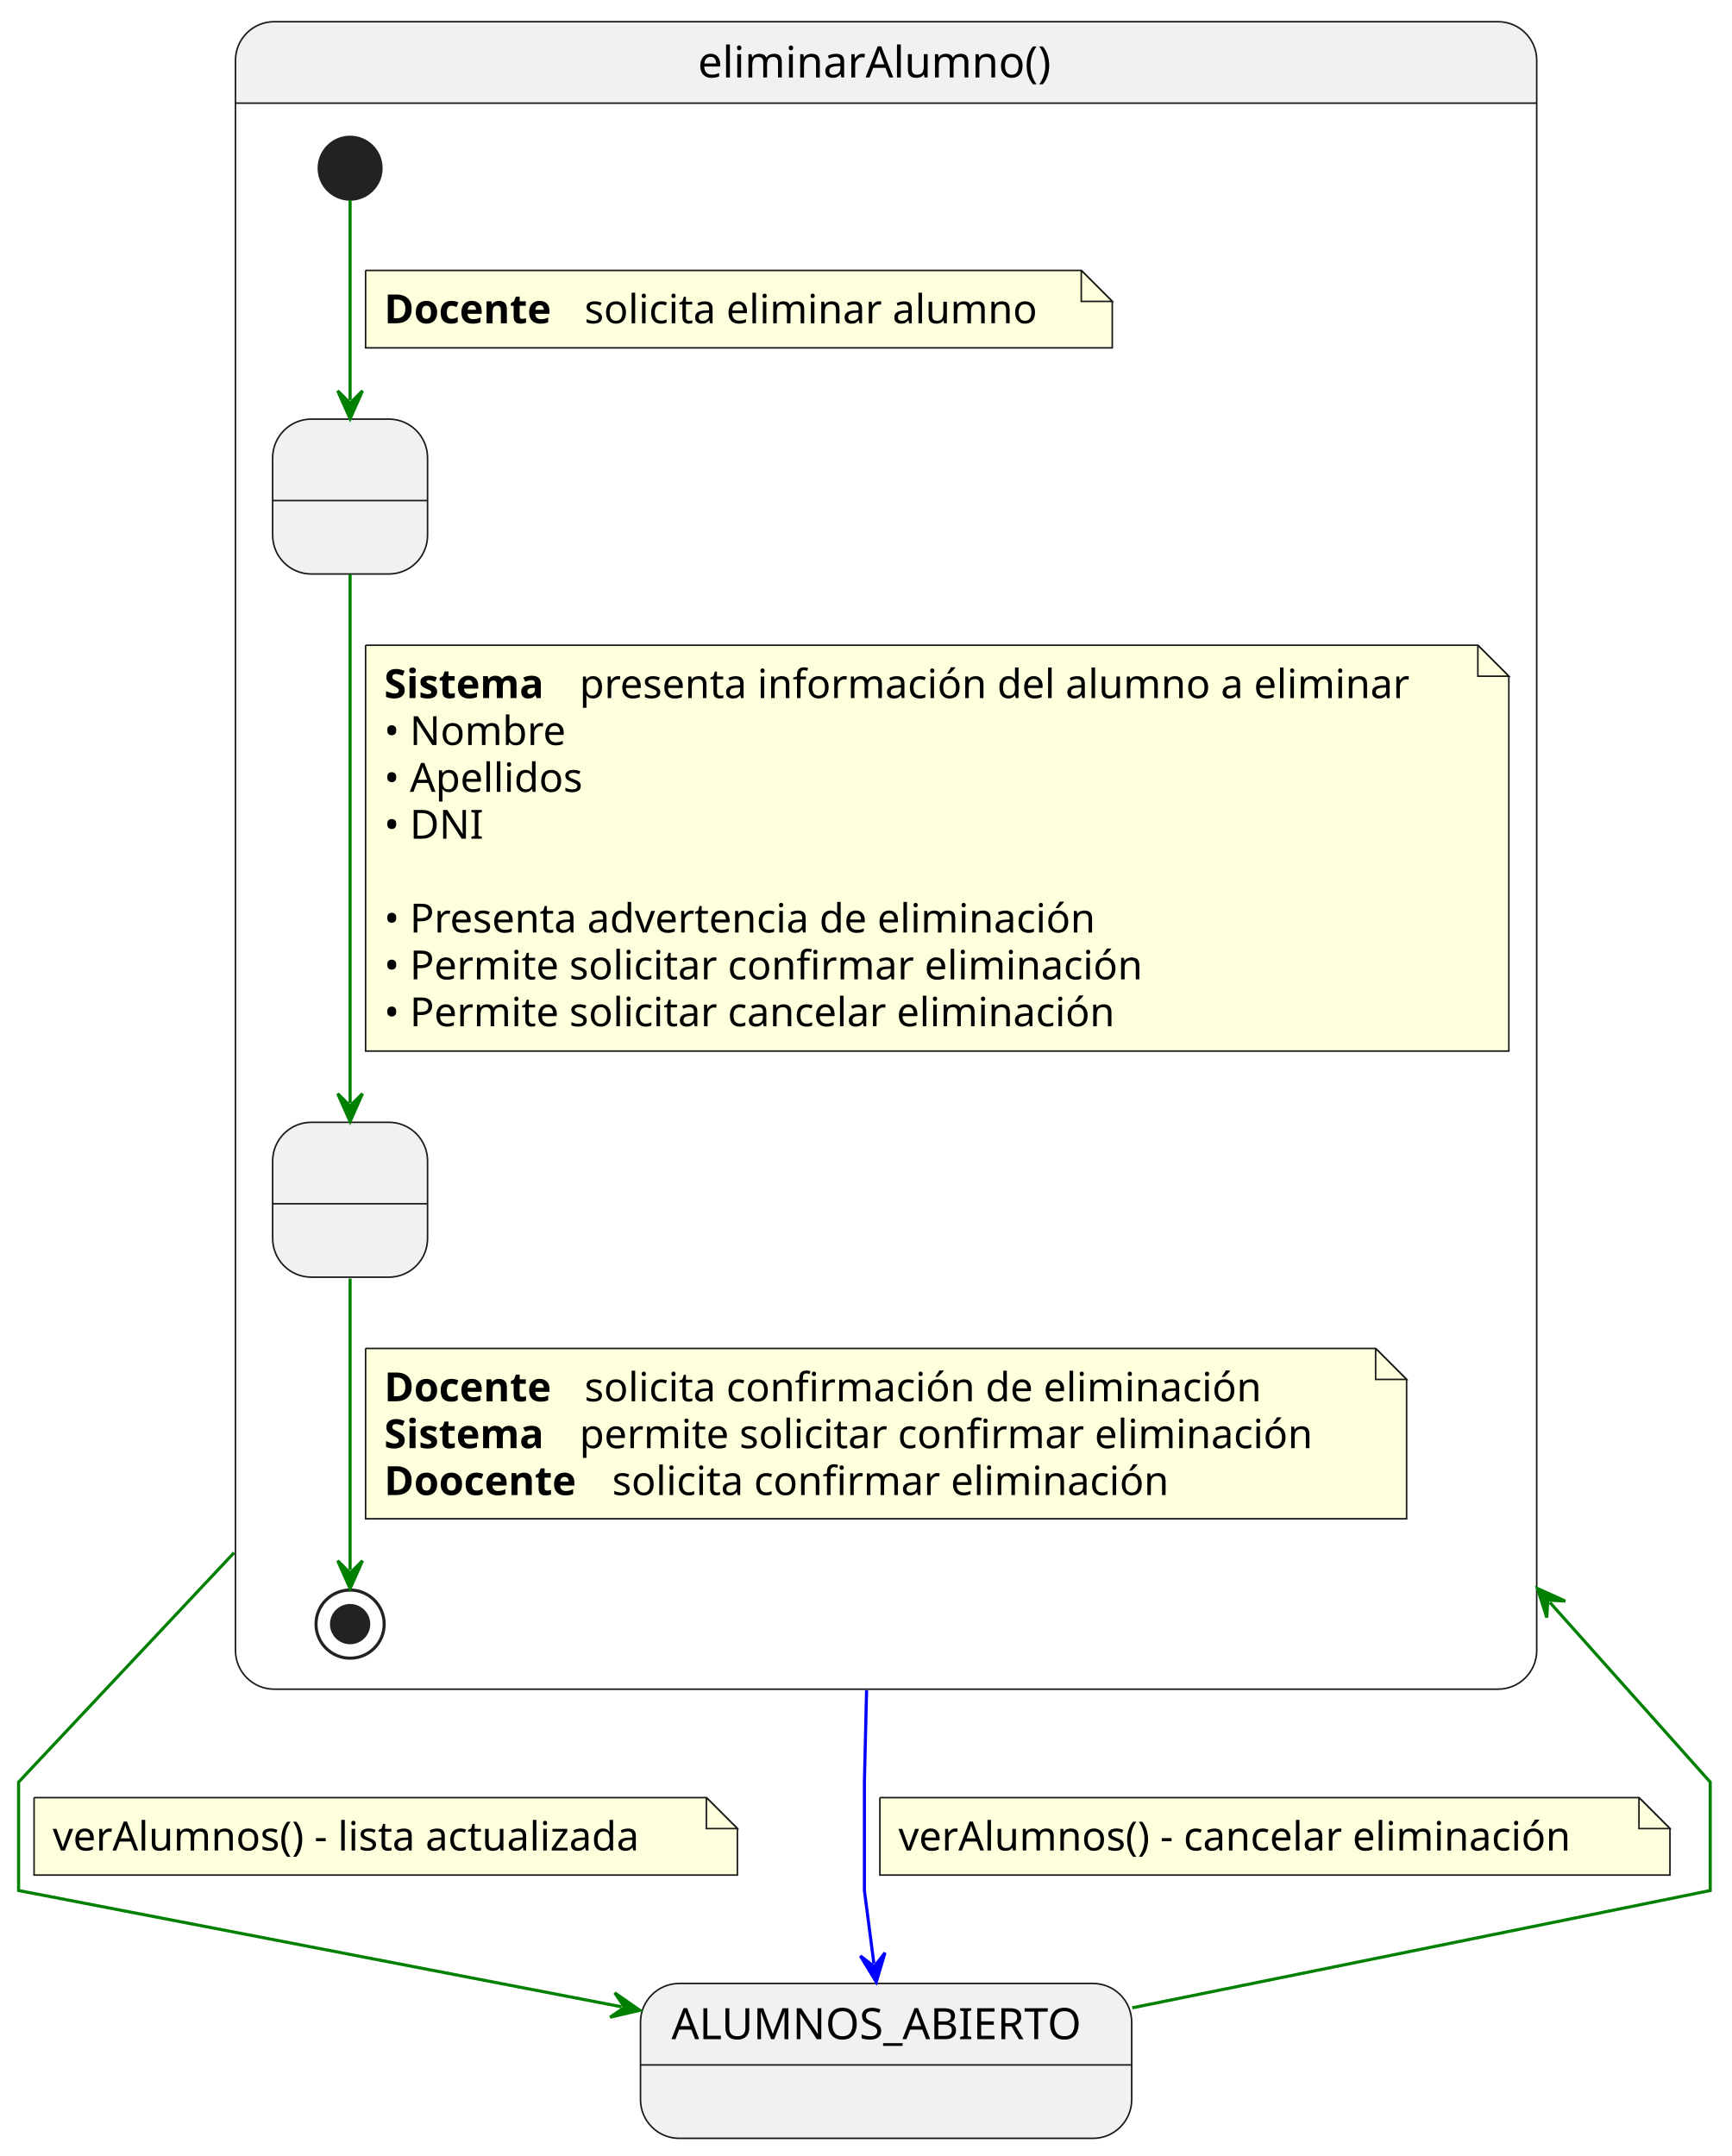
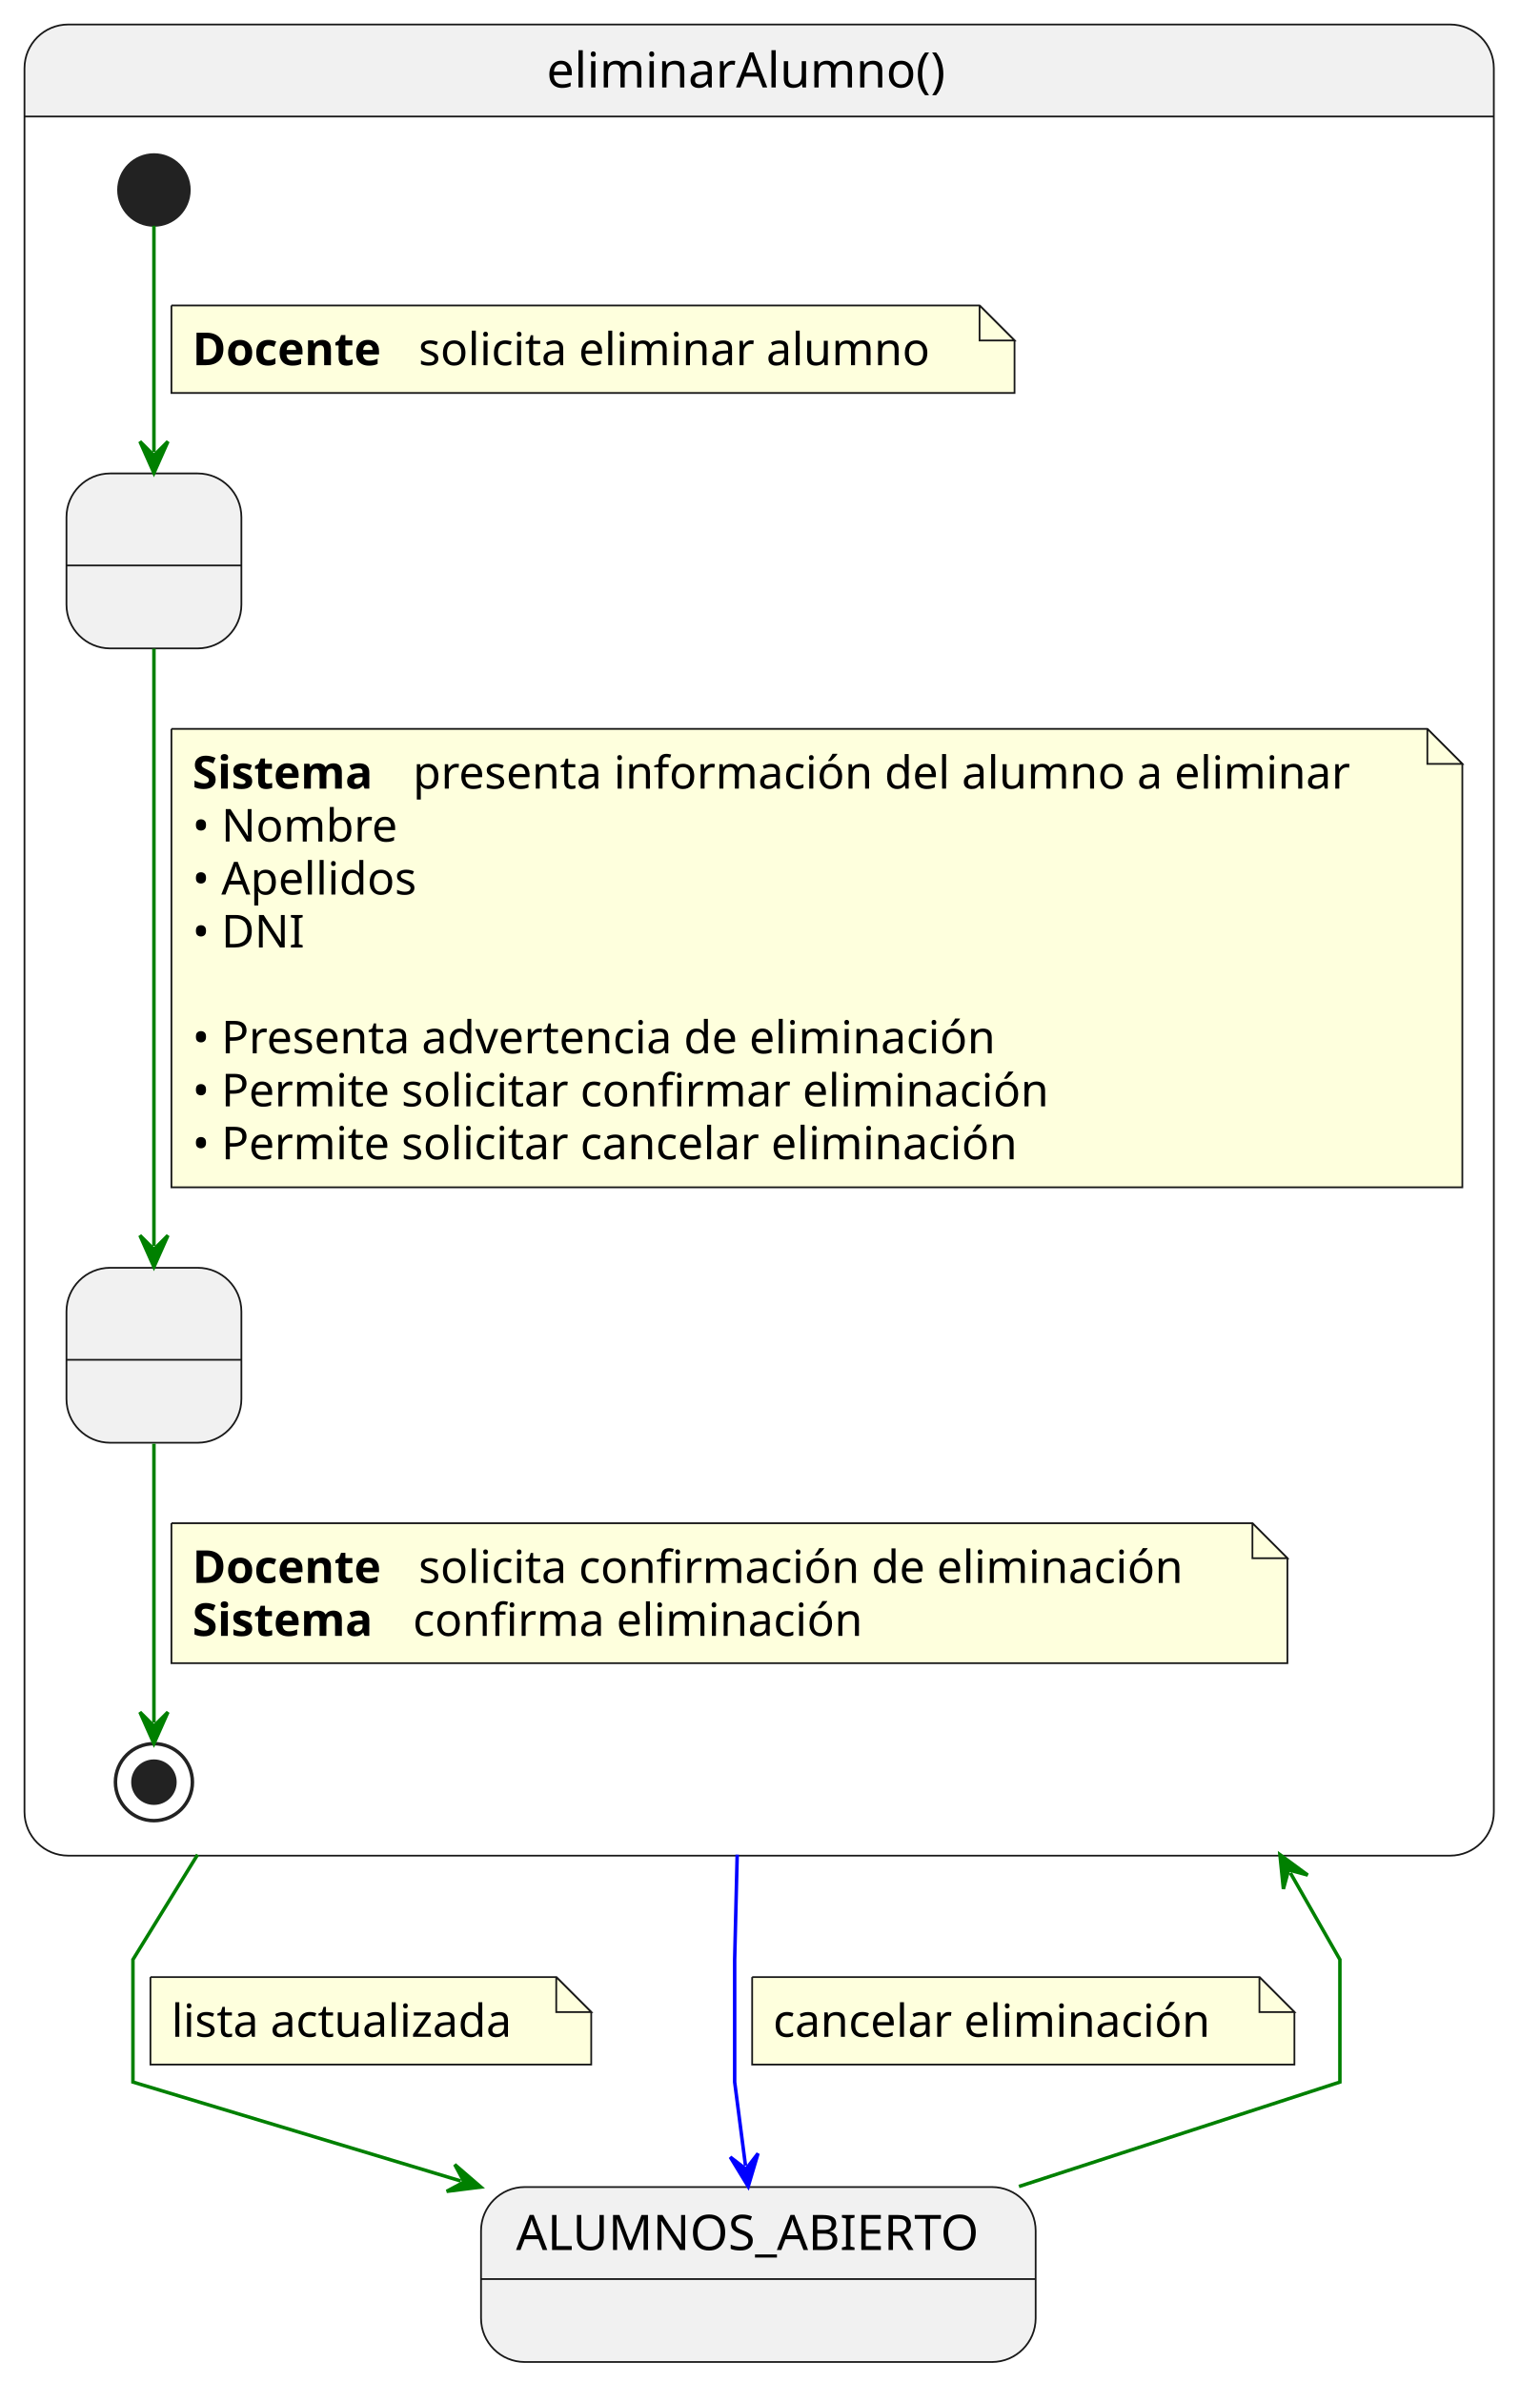
- <svg xmlns="http://www.w3.org/2000/svg" contentStyleType="text/css" data-diagram-type="STATE" height="696px" preserveAspectRatio="none" style="width:559px;height:696px;background:#FFFFFF;" version="1.1" viewBox="0 0 559 696" width="559px" zoomAndPan="magnify">
+ <svg xmlns="http://www.w3.org/2000/svg" contentStyleType="text/css" data-diagram-type="STATE" height="681px" preserveAspectRatio="none" style="width:440px;height:681px;background:#FFFFFF;" version="1.1" viewBox="0 0 440 681" width="440px" zoomAndPan="magnify">
  <defs />
  <g>
-     <path d="M88.5,7 L483.5,7 A12.5,12.5 0 0 1 496,19.5 L496,33.297 L76,33.297 L76,19.5 A12.5,12.5 0 0 1 88.5,7" fill="#F1F1F1" />
-     <rect fill="none" height="538.297" rx="12.5" ry="12.5" style="stroke:#181818;stroke-width:0.5;" width="420" x="76" y="7" />
-     <line style="stroke:#181818;stroke-width:0.5;" x1="76" x2="496" y1="33.297" y2="33.297" />
-     <text fill="#000000" font-family="sans-serif" font-size="14" lengthAdjust="spacing" textLength="121.468" x="225.266" y="24.995">eliminarAlumno()</text>
+     <path d="M19.5,7 L414.5,7 A12.5,12.5 0 0 1 427,19.5 L427,33.297 L7,33.297 L7,19.5 A12.5,12.5 0 0 1 19.5,7" fill="#F1F1F1" />
+     <rect fill="none" height="523.297" rx="12.5" ry="12.5" style="stroke:#181818;stroke-width:0.5;" width="420" x="7" y="7" />
+     <line style="stroke:#181818;stroke-width:0.5;" x1="7" x2="427" y1="33.297" y2="33.297" />
+     <text fill="#000000" font-family="sans-serif" font-size="14" lengthAdjust="spacing" textLength="121.468" x="156.266" y="24.995">eliminarAlumno()</text>
    <g id="eliminarAlumno.ConfirmandoEliminacion">
-       <rect fill="#F1F1F1" height="50" rx="12.5" ry="12.5" style="stroke:#181818;stroke-width:0.5;" width="50" x="88" y="135.297" />
-       <line style="stroke:#181818;stroke-width:0.5;" x1="88" x2="138" y1="161.594" y2="161.594" />
-       <text fill="#000000" font-family="sans-serif" font-size="14" lengthAdjust="spacing" textLength="4.45" x="110.775" y="153.292"> </text>
+       <rect fill="#F1F1F1" height="50" rx="12.5" ry="12.5" style="stroke:#181818;stroke-width:0.5;" width="50" x="19" y="135.297" />
+       <line style="stroke:#181818;stroke-width:0.5;" x1="19" x2="69" y1="161.594" y2="161.594" />
+       <text fill="#000000" font-family="sans-serif" font-size="14" lengthAdjust="spacing" textLength="4.45" x="41.775" y="153.292"> </text>
    </g>
    <g id="eliminarAlumno.EliminandoAlumno">
-       <rect fill="#F1F1F1" height="50" rx="12.5" ry="12.5" style="stroke:#181818;stroke-width:0.5;" width="50" x="88" y="362.297" />
-       <line style="stroke:#181818;stroke-width:0.5;" x1="88" x2="138" y1="388.594" y2="388.594" />
-       <text fill="#000000" font-family="sans-serif" font-size="14" lengthAdjust="spacing" textLength="4.45" x="110.775" y="380.292"> </text>
+       <rect fill="#F1F1F1" height="50" rx="12.5" ry="12.5" style="stroke:#181818;stroke-width:0.5;" width="50" x="19" y="362.297" />
+       <line style="stroke:#181818;stroke-width:0.5;" x1="19" x2="69" y1="388.594" y2="388.594" />
+       <text fill="#000000" font-family="sans-serif" font-size="14" lengthAdjust="spacing" textLength="4.45" x="41.775" y="380.292"> </text>
    </g>
-     <ellipse cx="113" cy="54.297" fill="#222222" rx="10" ry="10" style="stroke:#222222;stroke-width:1;" />
-     <ellipse cx="113" cy="524.297" fill="none" rx="11" ry="11" style="stroke:#222222;stroke-width:1;" />
-     <ellipse cx="113" cy="524.297" fill="#222222" rx="6" ry="6" style="stroke:#222222;stroke-width:1;" />
+     <ellipse cx="44" cy="54.297" fill="#222222" rx="10" ry="10" style="stroke:#222222;stroke-width:1;" />
+     <ellipse cx="44" cy="509.297" fill="none" rx="11" ry="11" style="stroke:#222222;stroke-width:1;" />
+     <ellipse cx="44" cy="509.297" fill="#222222" rx="6" ry="6" style="stroke:#222222;stroke-width:1;" />
    <g class="link" data-entity-1=".start.eliminarAlumno" data-entity-2="ConfirmandoEliminacion" data-source-line="8" data-uid="lnk3" id="link_.start.eliminarAlumno_ConfirmandoEliminacion">
-       <path d="M113,64.527 C113,80.237 113,106.657 113,129.167" fill="none" id="*start*eliminarAlumno-to-ConfirmandoEliminacion" style="stroke:#008000;stroke-width:1;" />
-       <polygon fill="#008000" points="113,135.167,117,126.167,113,130.167,109,126.167,113,135.167" style="stroke:#008000;stroke-width:1;" />
-       <path d="M118,87.297 L118,112.297 L359,112.297 L359,97.297 L349,87.297 L118,87.297" fill="#FEFFDD" style="stroke:#181818;stroke-width:0.5;" />
-       <path d="M349,87.297 L349,97.297 L359,97.297 L349,87.297" fill="#FEFFDD" style="stroke:#181818;stroke-width:0.5;" />
-       <text fill="#000000" font-family="sans-serif" font-size="13" font-weight="bold" lengthAdjust="spacing" textLength="60.531" x="124" y="104.364">Docente</text>
-       <text fill="#000000" font-family="sans-serif" font-size="13" lengthAdjust="spacing" textLength="155.759" x="188.664" y="104.364">solicita eliminar alumno</text>
+       <path d="M44,64.527 C44,80.237 44,106.657 44,129.167" fill="none" id="*start*eliminarAlumno-to-ConfirmandoEliminacion" style="stroke:#008000;stroke-width:1;" />
+       <polygon fill="#008000" points="44,135.167,48,126.167,44,130.167,40,126.167,44,135.167" style="stroke:#008000;stroke-width:1;" />
+       <path d="M49,87.297 L49,112.297 L290,112.297 L290,97.297 L280,87.297 L49,87.297" fill="#FEFFDD" style="stroke:#181818;stroke-width:0.5;" />
+       <path d="M280,87.297 L280,97.297 L290,97.297 L280,87.297" fill="#FEFFDD" style="stroke:#181818;stroke-width:0.5;" />
+       <text fill="#000000" font-family="sans-serif" font-size="13" font-weight="bold" lengthAdjust="spacing" textLength="60.531" x="55" y="104.364">Docente</text>
+       <text fill="#000000" font-family="sans-serif" font-size="13" lengthAdjust="spacing" textLength="155.759" x="119.664" y="104.364">solicita eliminar alumno</text>
    </g>
    <g class="link" data-entity-1="ConfirmandoEliminacion" data-entity-2="EliminandoAlumno" data-source-line="13" data-uid="lnk4" id="link_ConfirmandoEliminacion_EliminandoAlumno">
-       <path d="M113,185.377 C113,228.567 113,312.737 113,356.047" fill="none" id="ConfirmandoEliminacion-to-EliminandoAlumno" style="stroke:#008000;stroke-width:1;" />
-       <polygon fill="#008000" points="113,362.047,117,353.047,113,357.047,109,353.047,113,362.047" style="stroke:#008000;stroke-width:1;" />
-       <path d="M118,208.297 L118,339.297 L487,339.297 L487,218.297 L477,208.297 L118,208.297" fill="#FEFFDD" style="stroke:#181818;stroke-width:0.5;" />
-       <path d="M477,208.297 L477,218.297 L487,218.297 L477,208.297" fill="#FEFFDD" style="stroke:#181818;stroke-width:0.5;" />
-       <text fill="#000000" font-family="sans-serif" font-size="13" font-weight="bold" lengthAdjust="spacing" textLength="58.906" x="124" y="225.364">Sistema</text>
-       <text fill="#000000" font-family="sans-serif" font-size="13" lengthAdjust="spacing" textLength="285.188" x="187.039" y="225.364">presenta información del alumno a eliminar</text>
-       <text fill="#000000" font-family="sans-serif" font-size="13" lengthAdjust="spacing" textLength="63.737" x="124" y="240.497">• Nombre</text>
-       <text fill="#000000" font-family="sans-serif" font-size="13" lengthAdjust="spacing" textLength="70.757" x="124" y="255.629">• Apellidos</text>
-       <text fill="#000000" font-family="sans-serif" font-size="13" lengthAdjust="spacing" textLength="35.369" x="124" y="270.762">• DNI</text>
-       <text fill="#000000" font-family="sans-serif" font-size="13" lengthAdjust="spacing" textLength="4.132" x="124" y="285.895"> </text>
-       <text fill="#000000" font-family="sans-serif" font-size="13" lengthAdjust="spacing" textLength="249.672" x="124" y="301.028">• Presenta advertencia de eliminación</text>
-       <text fill="#000000" font-family="sans-serif" font-size="13" lengthAdjust="spacing" textLength="263.371" x="124" y="316.161">• Permite solicitar confirmar eliminación</text>
-       <text fill="#000000" font-family="sans-serif" font-size="13" lengthAdjust="spacing" textLength="255.944" x="124" y="331.293">• Permite solicitar cancelar eliminación</text>
+       <path d="M44,185.377 C44,228.567 44,312.737 44,356.047" fill="none" id="ConfirmandoEliminacion-to-EliminandoAlumno" style="stroke:#008000;stroke-width:1;" />
+       <polygon fill="#008000" points="44,362.047,48,353.047,44,357.047,40,353.047,44,362.047" style="stroke:#008000;stroke-width:1;" />
+       <path d="M49,208.297 L49,339.297 L418,339.297 L418,218.297 L408,208.297 L49,208.297" fill="#FEFFDD" style="stroke:#181818;stroke-width:0.5;" />
+       <path d="M408,208.297 L408,218.297 L418,218.297 L408,208.297" fill="#FEFFDD" style="stroke:#181818;stroke-width:0.5;" />
+       <text fill="#000000" font-family="sans-serif" font-size="13" font-weight="bold" lengthAdjust="spacing" textLength="58.906" x="55" y="225.364">Sistema</text>
+       <text fill="#000000" font-family="sans-serif" font-size="13" lengthAdjust="spacing" textLength="285.188" x="118.039" y="225.364">presenta información del alumno a eliminar</text>
+       <text fill="#000000" font-family="sans-serif" font-size="13" lengthAdjust="spacing" textLength="63.737" x="55" y="240.497">• Nombre</text>
+       <text fill="#000000" font-family="sans-serif" font-size="13" lengthAdjust="spacing" textLength="70.757" x="55" y="255.629">• Apellidos</text>
+       <text fill="#000000" font-family="sans-serif" font-size="13" lengthAdjust="spacing" textLength="35.369" x="55" y="270.762">• DNI</text>
+       <text fill="#000000" font-family="sans-serif" font-size="13" lengthAdjust="spacing" textLength="4.132" x="55" y="285.895"> </text>
+       <text fill="#000000" font-family="sans-serif" font-size="13" lengthAdjust="spacing" textLength="249.672" x="55" y="301.028">• Presenta advertencia de eliminación</text>
+       <text fill="#000000" font-family="sans-serif" font-size="13" lengthAdjust="spacing" textLength="263.371" x="55" y="316.161">• Permite solicitar confirmar eliminación</text>
+       <text fill="#000000" font-family="sans-serif" font-size="13" lengthAdjust="spacing" textLength="255.944" x="55" y="331.293">• Permite solicitar cancelar eliminación</text>
    </g>
    <g class="link" data-entity-1="EliminandoAlumno" data-entity-2=".end.eliminarAlumno" data-source-line="25" data-uid="lnk6" id="link_EliminandoAlumno_.end.eliminarAlumno">
-       <path d="M113,412.747 C113,442.527 113,485.507 113,506.837" fill="none" id="EliminandoAlumno-to-*end*eliminarAlumno" style="stroke:#008000;stroke-width:1;" />
-       <polygon fill="#008000" points="113,512.837,117,503.837,113,507.837,109,503.837,113,512.837" style="stroke:#008000;stroke-width:1;" />
-       <path d="M118,435.297 L118,490.297 L454,490.297 L454,445.297 L444,435.297 L118,435.297" fill="#FEFFDD" style="stroke:#181818;stroke-width:0.5;" />
-       <path d="M444,435.297 L444,445.297 L454,445.297 L444,435.297" fill="#FEFFDD" style="stroke:#181818;stroke-width:0.5;" />
-       <text fill="#000000" font-family="sans-serif" font-size="13" font-weight="bold" lengthAdjust="spacing" textLength="60.531" x="124" y="452.364">Docente</text>
-       <text fill="#000000" font-family="sans-serif" font-size="13" lengthAdjust="spacing" textLength="233.53" x="188.664" y="452.364">solicita confirmación de eliminación</text>
-       <text fill="#000000" font-family="sans-serif" font-size="13" font-weight="bold" lengthAdjust="spacing" textLength="58.906" x="124" y="467.497">Sistema</text>
-       <text fill="#000000" font-family="sans-serif" font-size="13" lengthAdjust="spacing" textLength="251.983" x="187.039" y="467.497">permite solicitar confirmar eliminación</text>
-       <text fill="#000000" font-family="sans-serif" font-size="13" font-weight="bold" lengthAdjust="spacing" textLength="69.462" x="124" y="482.629">Doocente</text>
-       <text fill="#000000" font-family="sans-serif" font-size="13" lengthAdjust="spacing" textLength="191.541" x="197.595" y="482.629">solicita confirmar eliminación</text>
+       <path d="M44,412.577 C44,438.877 44,473.567 44,492.277" fill="none" id="EliminandoAlumno-to-*end*eliminarAlumno" style="stroke:#008000;stroke-width:1;" />
+       <polygon fill="#008000" points="44,498.277,48,489.277,44,493.277,40,489.277,44,498.277" style="stroke:#008000;stroke-width:1;" />
+       <path d="M49,435.297 L49,475.297 L368,475.297 L368,445.297 L358,435.297 L49,435.297" fill="#FEFFDD" style="stroke:#181818;stroke-width:0.5;" />
+       <path d="M358,435.297 L358,445.297 L368,445.297 L358,435.297" fill="#FEFFDD" style="stroke:#181818;stroke-width:0.5;" />
+       <text fill="#000000" font-family="sans-serif" font-size="13" font-weight="bold" lengthAdjust="spacing" textLength="60.531" x="55" y="452.364">Docente</text>
+       <text fill="#000000" font-family="sans-serif" font-size="13" lengthAdjust="spacing" textLength="233.53" x="119.664" y="452.364">solicita confirmación de eliminación</text>
+       <text fill="#000000" font-family="sans-serif" font-size="13" font-weight="bold" lengthAdjust="spacing" textLength="58.906" x="55" y="467.497">Sistema</text>
+       <text fill="#000000" font-family="sans-serif" font-size="13" lengthAdjust="spacing" textLength="136.291" x="118.039" y="467.497">confirma eliminación</text>
    </g>
    <g id="ALUMNOS_ABIERTO">
-       <rect fill="#F1F1F1" height="50" rx="12.5" ry="12.5" style="stroke:#181818;stroke-width:0.5;" width="158.537" x="206.73" y="640.3" />
-       <line style="stroke:#181818;stroke-width:0.5;" x1="206.73" x2="365.267" y1="666.597" y2="666.597" />
-       <text fill="#000000" font-family="sans-serif" font-size="14" lengthAdjust="spacing" textLength="138.537" x="216.73" y="658.295">ALUMNOS_ABIERTO</text>
+       <rect fill="#F1F1F1" height="50" rx="12.5" ry="12.5" style="stroke:#181818;stroke-width:0.5;" width="158.537" x="137.5" y="625" />
+       <line style="stroke:#181818;stroke-width:0.5;" x1="137.5" x2="296.037" y1="651.297" y2="651.297" />
+       <text fill="#000000" font-family="sans-serif" font-size="14" lengthAdjust="spacing" textLength="138.537" x="147.5" y="642.995">ALUMNOS_ABIERTO</text>
    </g>
-     <g class="link" data-entity-1="ALUMNOS_ABIERTO" data-entity-2="eliminarAlumno" data-source-line="33" data-uid="lnk8" id="link_ALUMNOS_ABIERTO_eliminarAlumno">
-       <path d="M365.45,648.17 C443.83,632.26 552,610.3 552,610.3 C552,610.3 552,575.3 552,575.3 C552,575.3 532.854,553.848 500.234,517.278" fill="none" id="ALUMNOS_ABIERTO-to-eliminarAlumno" style="stroke:#008000;stroke-width:1;" />
-       <polygon fill="#008000" points="496.24,512.8,499.246,522.179,499.568,516.531,505.216,516.854,496.24,512.8" style="stroke:#008000;stroke-width:1;" />
+     <g class="link" data-entity-1="ALUMNOS_ABIERTO" data-entity-2="eliminarAlumno" data-source-line="32" data-uid="lnk8" id="link_ALUMNOS_ABIERTO_eliminarAlumno">
+       <path d="M291.26,624.84 C335.46,610.47 383,595 383,595 C383,595 383,560 383,560 C383,560 379.387,553.679 368.837,535.219" fill="none" id="ALUMNOS_ABIERTO-to-eliminarAlumno" style="stroke:#008000;stroke-width:1;" />
+       <polygon fill="#008000" points="365.86,530.01,366.853,539.809,368.341,534.351,373.799,535.839,365.86,530.01" style="stroke:#008000;stroke-width:1;" />
    </g>
-     <g class="link" data-entity-1="eliminarAlumno" data-entity-2="ALUMNOS_ABIERTO" data-source-line="35" data-uid="lnk9" id="link_eliminarAlumno_ALUMNOS_ABIERTO">
-       <path d="M75.57,501.22 C35.61,543.77 6,575.3 6,575.3 C6,575.3 6,610.3 6,610.3 C6,610.3 117.838,631.874 200.619,647.834" fill="none" id="eliminarAlumno-to-ALUMNOS_ABIERTO" style="stroke:#008000;stroke-width:1;" />
-       <polygon fill="#008000" points="206.51,648.97,198.43,643.338,201.6,648.023,196.916,651.194,206.51,648.97" style="stroke:#008000;stroke-width:1;" />
-       <path d="M11,580.3 L11,605.3 L238,605.3 L238,590.3 L228,580.3 L11,580.3" fill="#FEFFDD" style="stroke:#181818;stroke-width:0.5;" />
-       <path d="M228,580.3 L228,590.3 L238,590.3 L228,580.3" fill="#FEFFDD" style="stroke:#181818;stroke-width:0.5;" />
-       <text fill="#000000" font-family="sans-serif" font-size="13" lengthAdjust="spacing" textLength="206.35" x="17" y="597.367">verAlumnos() - lista actualizada</text>
+     <g class="link" data-entity-1="eliminarAlumno" data-entity-2="ALUMNOS_ABIERTO" data-source-line="34" data-uid="lnk9" id="link_eliminarAlumno_ALUMNOS_ABIERTO">
+       <path d="M56.48,530.01 C45.1,548.47 38,560 38,560 C38,560 38,595 38,595 C38,595 83.896,608.847 131.706,623.267" fill="none" id="eliminarAlumno-to-ALUMNOS_ABIERTO" style="stroke:#008000;stroke-width:1;" />
+       <polygon fill="#008000" points="137.45,625,129.988,618.572,132.663,623.556,127.678,626.231,137.45,625" style="stroke:#008000;stroke-width:1;" />
+       <path d="M43,565 L43,590 L169,590 L169,575 L159,565 L43,565" fill="#FEFFDD" style="stroke:#181818;stroke-width:0.5;" />
+       <path d="M159,565 L159,575 L169,575 L159,565" fill="#FEFFDD" style="stroke:#181818;stroke-width:0.5;" />
+       <text fill="#000000" font-family="sans-serif" font-size="13" lengthAdjust="spacing" textLength="105.841" x="49" y="582.067">lista actualizada</text>
    </g>
-     <g class="link" data-entity-1="eliminarAlumno" data-entity-2="ALUMNOS_ABIERTO" data-source-line="40" data-uid="lnk10" id="link_eliminarAlumno_ALUMNOS_ABIERTO">
-       <path d="M279.7,545.62 C279.27,563.93 279,575.3 279,575.3 C279,575.3 279,610.3 279,610.3 C279,610.3 280.21,619.59 282.06,633.88" fill="none" id="eliminarAlumno-to-ALUMNOS_ABIERTO-1" style="stroke:#0000FF;stroke-width:1;" />
-       <polygon fill="#0000FF" points="282.83,639.83,285.641,630.391,282.188,634.871,277.708,631.418,282.83,639.83" style="stroke:#0000FF;stroke-width:1;" />
-       <path d="M284,580.3 L284,605.3 L539,605.3 L539,590.3 L529,580.3 L284,580.3" fill="#FEFFDD" style="stroke:#181818;stroke-width:0.5;" />
-       <path d="M529,580.3 L529,590.3 L539,590.3 L529,580.3" fill="#FEFFDD" style="stroke:#181818;stroke-width:0.5;" />
-       <text fill="#000000" font-family="sans-serif" font-size="13" lengthAdjust="spacing" textLength="234.717" x="290" y="597.367">verAlumnos() - cancelar eliminación</text>
+     <g class="link" data-entity-1="eliminarAlumno" data-entity-2="ALUMNOS_ABIERTO" data-source-line="39" data-uid="lnk10" id="link_eliminarAlumno_ALUMNOS_ABIERTO">
+       <path d="M210.72,530.01 C210.28,548.47 210,560 210,560 C210,560 210,595 210,595 C210,595 211.226,604.52 213.096,618.89" fill="none" id="eliminarAlumno-to-ALUMNOS_ABIERTO-1" style="stroke:#0000FF;stroke-width:1;" />
+       <polygon fill="#0000FF" points="213.87,624.84,216.675,615.399,213.225,619.882,208.742,616.431,213.87,624.84" style="stroke:#0000FF;stroke-width:1;" />
+       <path d="M215,565 L215,590 L370,590 L370,575 L360,565 L215,565" fill="#FEFFDD" style="stroke:#181818;stroke-width:0.5;" />
+       <path d="M360,565 L360,575 L370,575 L360,565" fill="#FEFFDD" style="stroke:#181818;stroke-width:0.5;" />
+       <text fill="#000000" font-family="sans-serif" font-size="13" lengthAdjust="spacing" textLength="134.208" x="221" y="582.067">cancelar eliminación</text>
    </g>
  </g>
</svg>
